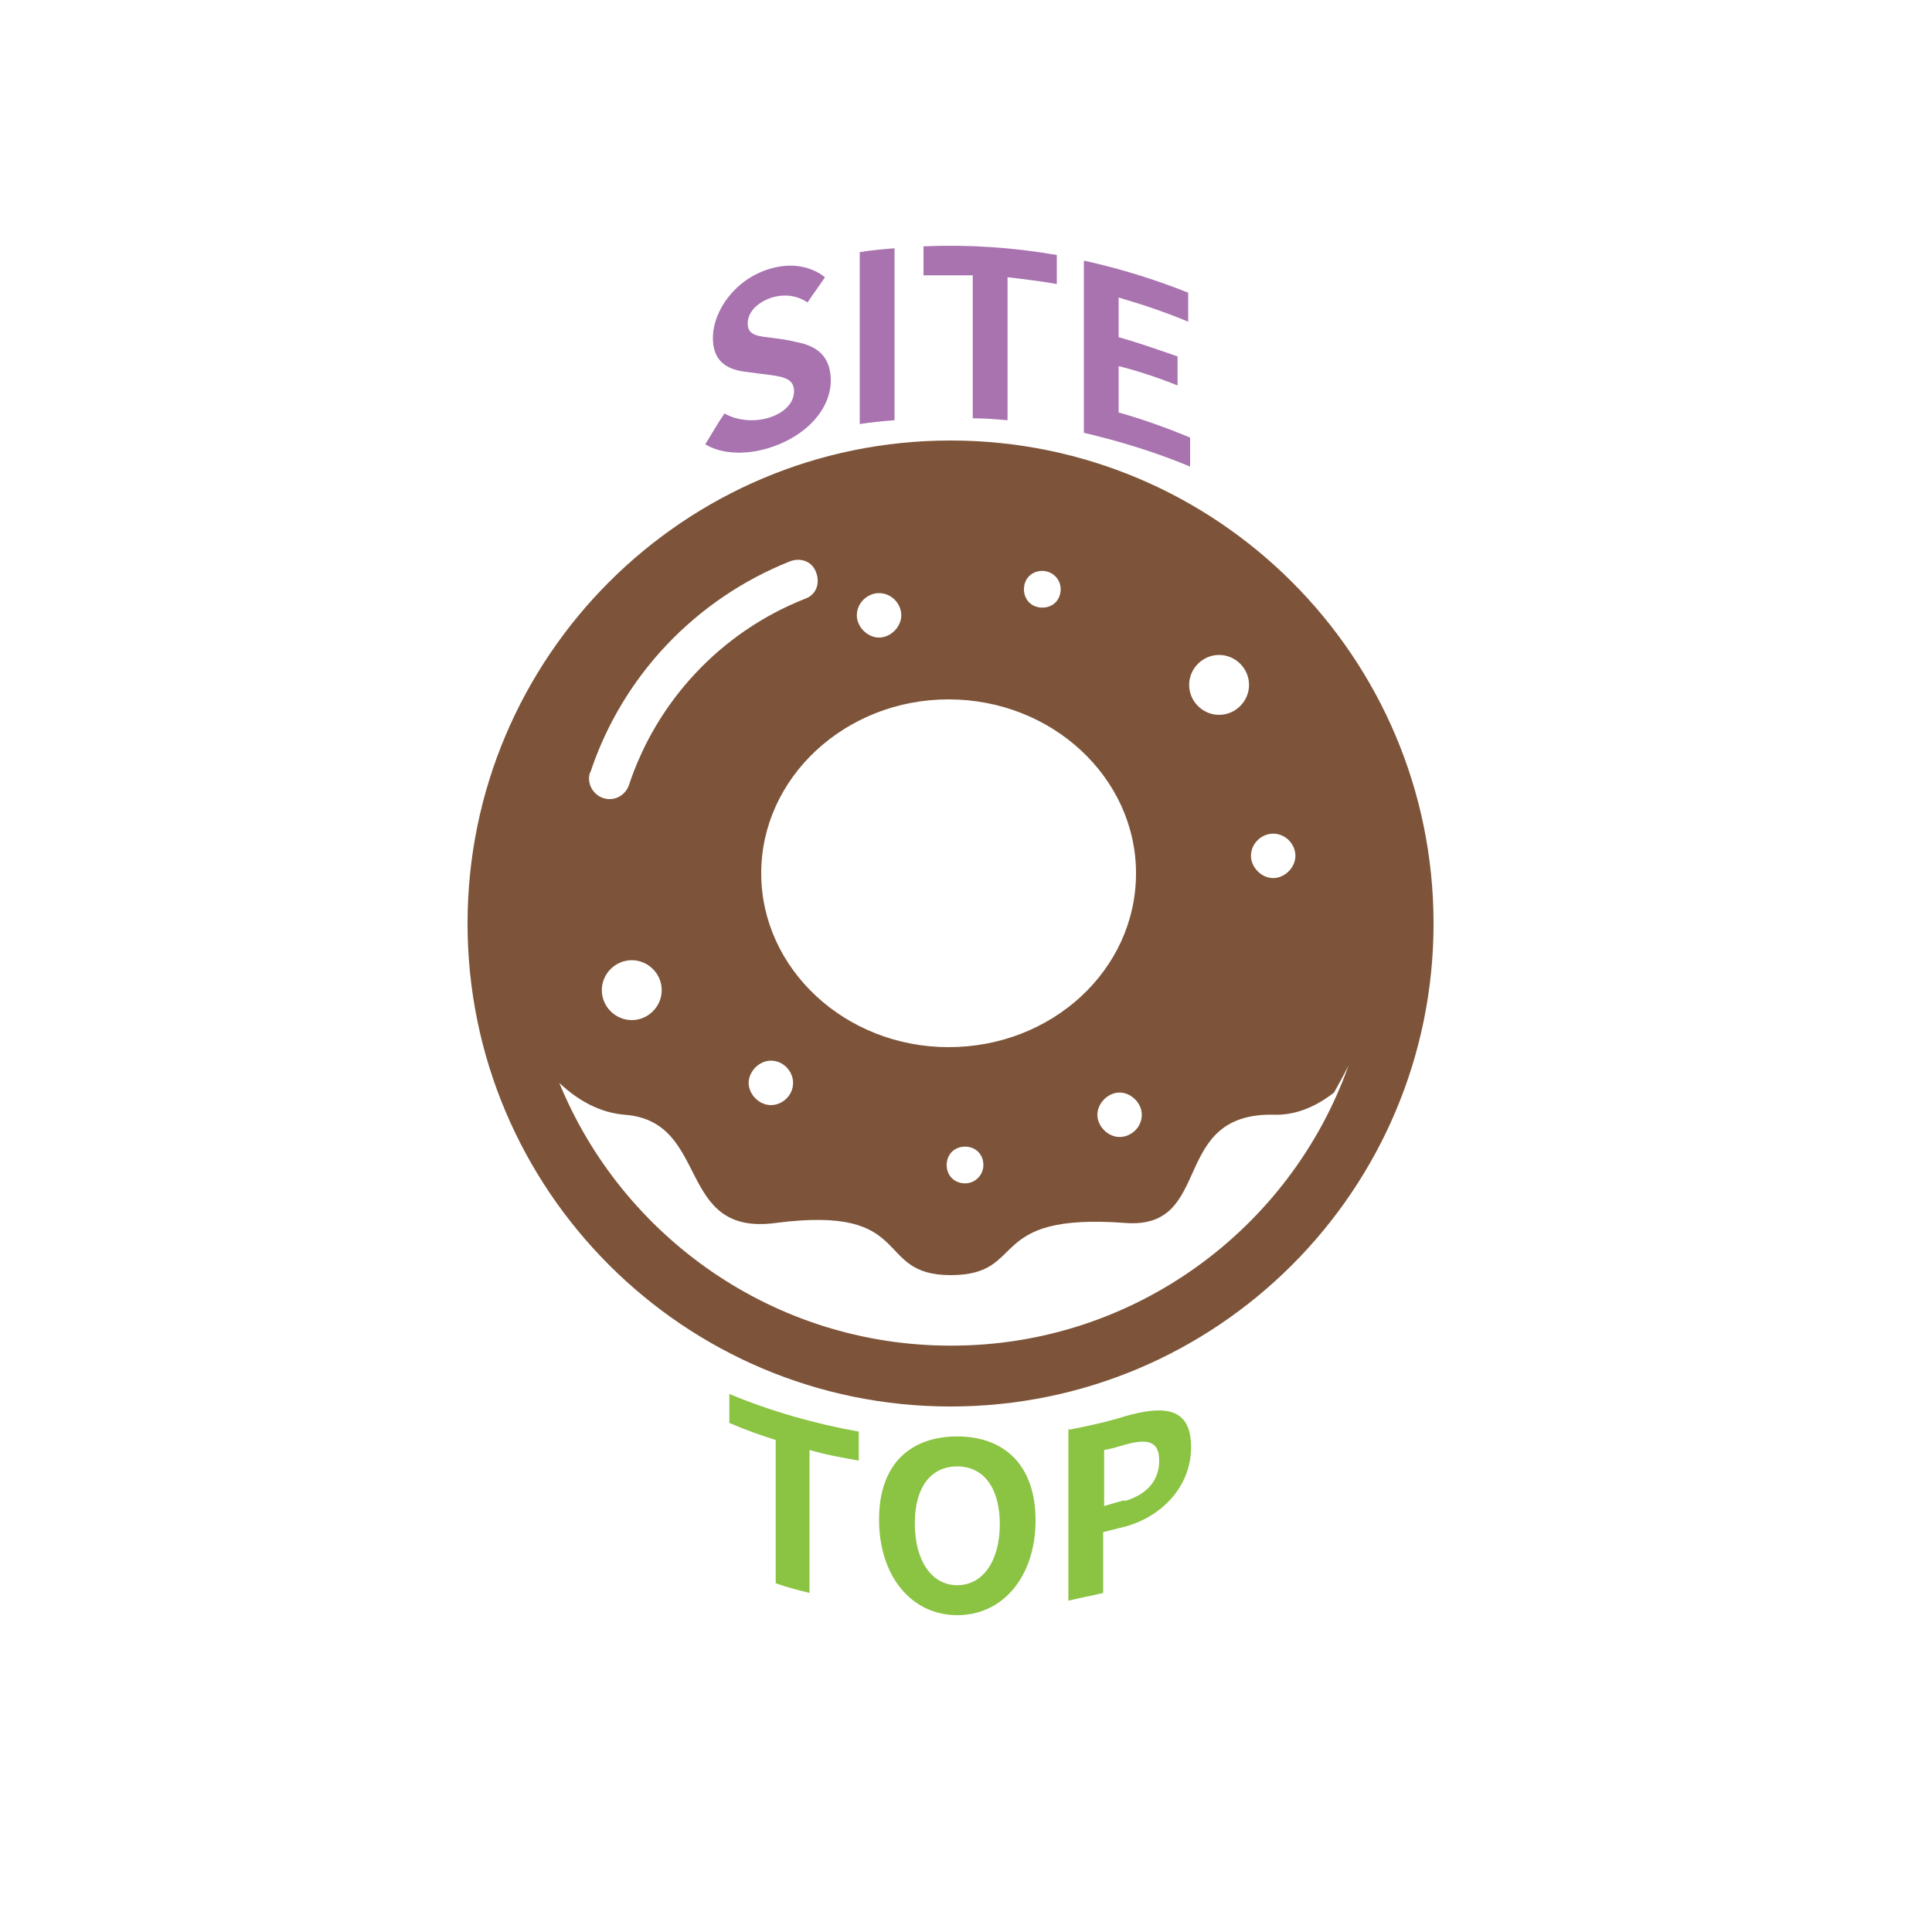
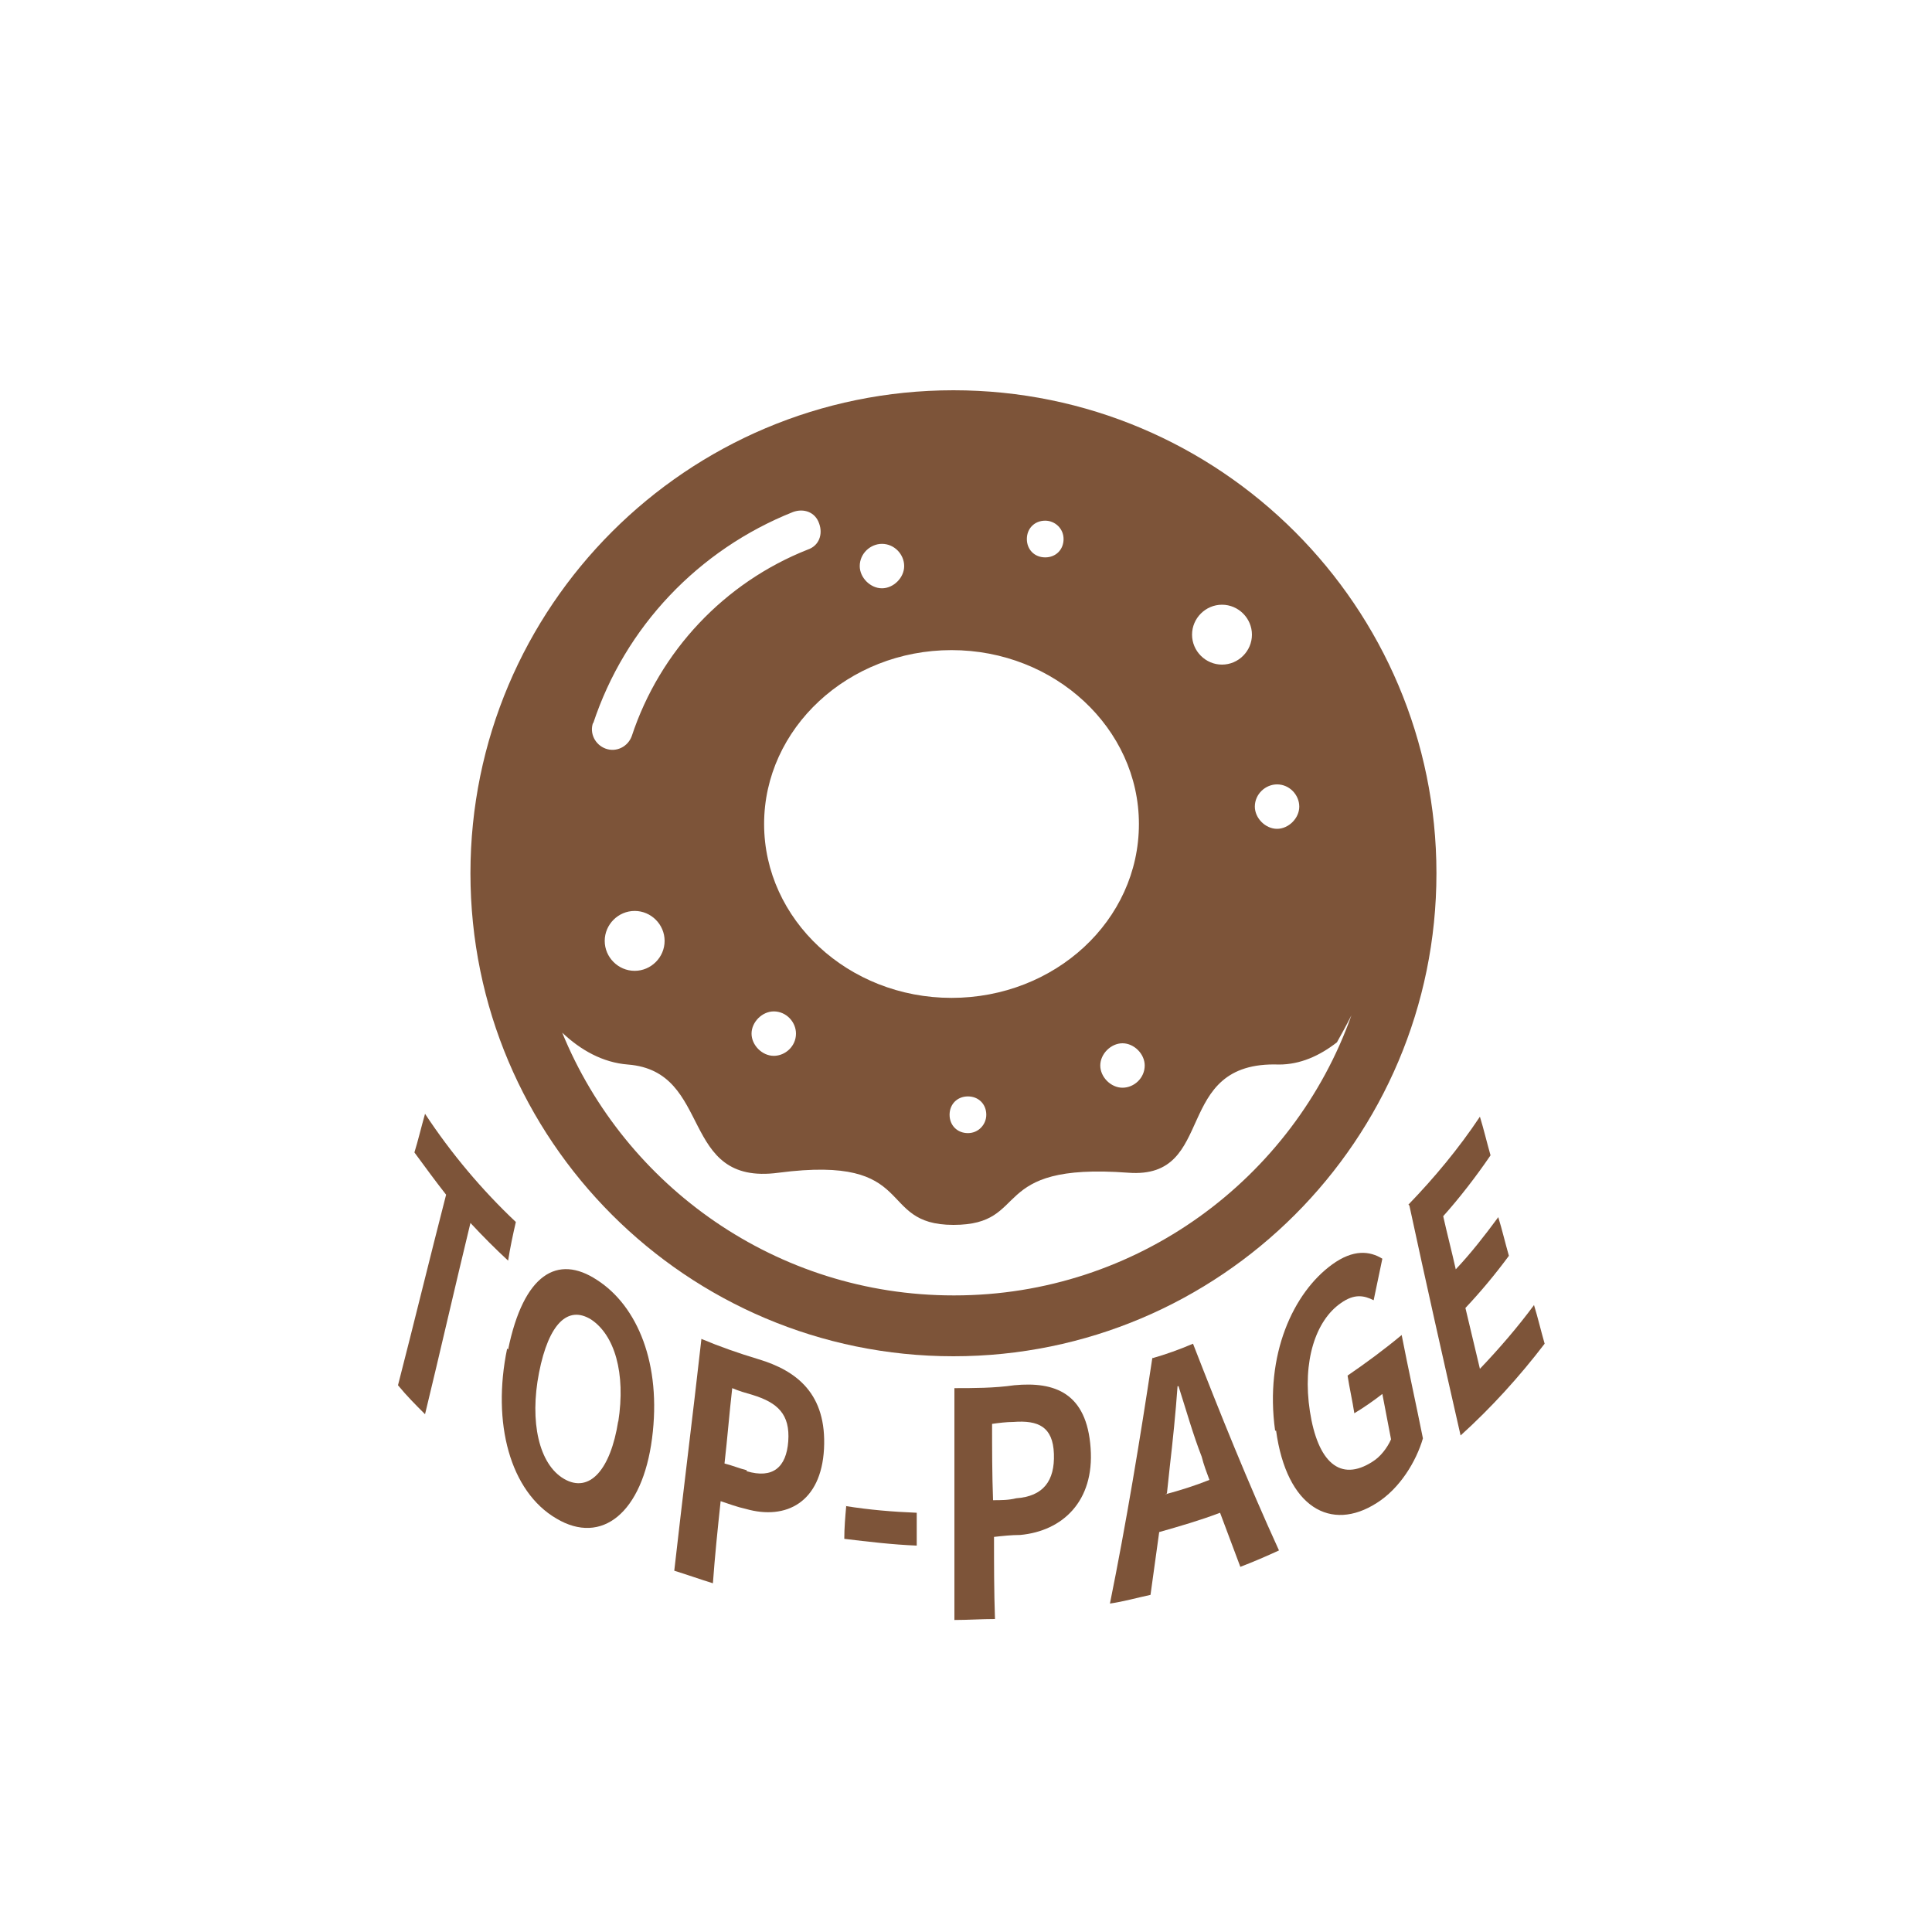
<svg xmlns="http://www.w3.org/2000/svg" id="_レイヤー_1" data-name="レイヤー 1" version="1.1" viewBox="0 0 200 200">
  <defs>
    <style>
      .cls-1 {
-         fill: #8bc343;
-       }
- 
-       .cls-1, .cls-2, .cls-3 {
+         fill: #7d5439;
        stroke-width: 0px;
-       }
- 
-       .cls-2 {
-         fill: #7d5439;
-       }
- 
-       .cls-3 {
-         fill: #a873af;
      }
    </style>
  </defs>
-   <path class="cls-2" d="M98.4,45.6c-27.6,0-50,22.4-50,50,0,27.6,22.4,50,50,50,27.6,0,50-22.4,50-50,0-27.6-22.4-50-50-50ZM131.8,86.3c1.3,0,2.3,1.1,2.3,2.3s-1.1,2.3-2.3,2.3-2.3-1.1-2.3-2.3c0-1.3,1.1-2.3,2.3-2.3ZM126.2,67.8c1.7,0,3.1,1.4,3.1,3.1s-1.4,3.1-3.1,3.1-3.1-1.4-3.1-3.1c0-1.7,1.4-3.1,3.1-3.1ZM107.9,59.1c1,0,1.9.8,1.9,1.9s-.8,1.9-1.9,1.9-1.9-.8-1.9-1.9.8-1.9,1.9-1.9ZM117.6,90.4c0,10-8.7,18-19.4,18s-19.4-8.1-19.4-18,8.7-18,19.4-18c10.7,0,19.4,8.1,19.4,18ZM118.2,115.4c0,1.3-1.1,2.3-2.3,2.3s-2.3-1.1-2.3-2.3,1.1-2.3,2.3-2.3,2.3,1.1,2.3,2.3ZM101.8,120.6c0,1-.8,1.9-1.9,1.9s-1.9-.8-1.9-1.9.8-1.9,1.9-1.9,1.9.8,1.9,1.9ZM82.1,112.1c0,1.3-1.1,2.3-2.3,2.3s-2.3-1.1-2.3-2.3,1.1-2.3,2.3-2.3c1.3,0,2.3,1.1,2.3,2.3ZM91,61.4c1.3,0,2.3,1.1,2.3,2.3s-1.1,2.3-2.3,2.3-2.3-1.1-2.3-2.3c0-1.3,1.1-2.3,2.3-2.3ZM61.1,80c3.3-10,10.9-18,20.7-21.9,1.1-.4,2.3,0,2.7,1.2.4,1.1,0,2.3-1.2,2.7-8.6,3.4-15.3,10.5-18.2,19.3-.4,1.1-1.6,1.7-2.7,1.3-1.1-.4-1.7-1.6-1.3-2.7ZM68.5,102.5c0,1.7-1.4,3.1-3.1,3.1s-3.1-1.4-3.1-3.1,1.4-3.1,3.1-3.1,3.1,1.4,3.1,3.1ZM98.4,139.3c-18.3,0-34-11.3-40.5-27.2,1.9,1.8,4.2,3.1,6.8,3.3,8.9.7,5.2,12.6,15.6,11.2,14.6-1.9,10,5.4,18.1,5.4s3.4-6.5,18.1-5.4c9.3.7,4.4-11.6,15.6-11.2,2.2,0,4.2-.9,6-2.3.5-.9,1-1.8,1.5-2.8-6,16.9-22.2,29-41.1,29Z" />
-   <g>
-     <path class="cls-3" d="M73,46c.7-1.1,1.3-2.2,2-3.2,1.2.7,2.9.9,4.4.5,1.8-.5,2.8-1.6,2.8-2.8,0-1.3-1.1-1.5-2.6-1.7-.8-.1-1.6-.2-2.3-.3-1.8-.2-3.5-.9-3.5-3.5,0-2.9,2.4-6.2,6-7.2,2-.6,4.1-.3,5.6.9-.6.9-1.2,1.7-1.8,2.6-1.1-.7-2.3-.9-3.7-.5-1.5.5-2.5,1.5-2.5,2.7,0,1.3,1.2,1.3,2.7,1.5.8.1,1.5.2,2.3.4,2.2.4,3.6,1.5,3.6,4,0,2.9-2.5,5.8-6.5,7-2.3.7-4.7.6-6.3-.3Z" />
-     <path class="cls-3" d="M89,26.1c1.2-.2,2.4-.3,3.6-.4v17.8c-1.2.1-2.4.2-3.6.4v-17.8Z" />
-     <path class="cls-3" d="M100.7,28.5c-1.7,0-3.4,0-5.1,0v-3c4.6-.2,9.2.1,13.8.9v3c-1.7-.3-3.4-.5-5.1-.7,0,4.9,0,9.9,0,14.8-1.2-.1-2.4-.2-3.6-.2v-14.8Z" />
-     <path class="cls-3" d="M112.3,27c3.6.8,7.2,1.9,10.7,3.3v3c-2.4-1-4.8-1.8-7.2-2.5v4.1c2.1.6,4.1,1.3,6.1,2v3c-2-.8-4.1-1.5-6.1-2v4.8c2.5.7,5,1.6,7.4,2.6v3c-3.6-1.5-7.2-2.6-11-3.5,0-5.9,0-11.9,0-17.8Z" />
-   </g>
+   <path class="cls-1" d="M98.7,40.4c-27.6,0-50,22.4-50,50,0,27.6,22.4,50,50,50,27.6,0,50-22.4,50-50,0-27.6-22.4-50-50-50ZM132.2,81.2c1.3,0,2.3,1.1,2.3,2.3s-1.1,2.3-2.3,2.3-2.3-1.1-2.3-2.3c0-1.3,1.1-2.3,2.3-2.3ZM126.5,62.6c1.7,0,3.1,1.4,3.1,3.1s-1.4,3.1-3.1,3.1-3.1-1.4-3.1-3.1c0-1.7,1.4-3.1,3.1-3.1ZM108.2,53.9c1,0,1.9.8,1.9,1.9s-.8,1.9-1.9,1.9-1.9-.8-1.9-1.9.8-1.9,1.9-1.9ZM117.9,85.3c0,10-8.7,18-19.4,18s-19.4-8.1-19.4-18,8.7-18,19.4-18c10.7,0,19.4,8.1,19.4,18ZM118.5,110.3c0,1.3-1.1,2.3-2.3,2.3s-2.3-1.1-2.3-2.3,1.1-2.3,2.3-2.3,2.3,1.1,2.3,2.3ZM102.1,115.4c0,1-.8,1.9-1.9,1.9s-1.9-.8-1.9-1.9.8-1.9,1.9-1.9,1.9.8,1.9,1.9ZM82.4,107c0,1.3-1.1,2.3-2.3,2.3s-2.3-1.1-2.3-2.3,1.1-2.3,2.3-2.3c1.3,0,2.3,1.1,2.3,2.3ZM91.3,56.3c1.3,0,2.3,1.1,2.3,2.3s-1.1,2.3-2.3,2.3-2.3-1.1-2.3-2.3c0-1.3,1.1-2.3,2.3-2.3ZM61.4,74.9c3.3-10,10.9-18,20.7-21.9,1.1-.4,2.3,0,2.7,1.2.4,1.1,0,2.3-1.2,2.7-8.6,3.4-15.3,10.5-18.2,19.3-.4,1.1-1.6,1.7-2.7,1.3-1.1-.4-1.7-1.6-1.3-2.7ZM68.8,97.4c0,1.7-1.4,3.1-3.1,3.1s-3.1-1.4-3.1-3.1,1.4-3.1,3.1-3.1,3.1,1.4,3.1,3.1ZM98.7,134.1c-18.3,0-34-11.3-40.5-27.2,1.9,1.8,4.2,3.1,6.8,3.3,8.9.7,5.2,12.6,15.6,11.2,14.6-1.9,10,5.4,18.1,5.4s3.4-6.5,18.1-5.4c9.3.7,4.4-11.6,15.6-11.2,2.2,0,4.2-.9,6-2.3.5-.9,1-1.8,1.5-2.8-6,16.9-22.2,29-41.1,29Z" />
  <text />
  <g>
-     <path class="cls-1" d="M80.4,149.1c-1.6-.5-3.3-1.1-4.9-1.8v-3c4.3,1.8,8.9,3.1,13.4,3.9,0,1,0,2,0,3-1.7-.3-3.4-.6-5.1-1.1v14.8c-1.2-.3-2.4-.6-3.5-1v-14.8Z" />
-     <path class="cls-1" d="M91,157.3c0-5.8,3.3-8.6,8.1-8.6,4.8,0,8.1,2.9,8.1,8.7,0,5.7-3.3,9.8-8.1,9.8-4.8,0-8.1-4.1-8.1-9.9ZM103.5,157.8c0-3.8-1.7-6-4.4-6-2.7,0-4.4,2.1-4.4,5.9,0,3.8,1.7,6.4,4.4,6.4,2.7,0,4.4-2.6,4.4-6.3Z" />
-     <path class="cls-1" d="M110.7,148c2-.4,3.9-.8,5.8-1.4,3.9-1.1,6.8-1,6.8,3.2,0,4-2.9,7.1-6.7,8.2-.8.2-1.6.4-2.4.6v6.3c-1.2.3-2.4.5-3.6.8,0-5.9,0-11.9,0-17.8ZM116.4,155.4c2.4-.7,3.6-2.2,3.6-4.2,0-2.1-1.3-2.3-3.7-1.6-.7.2-1.3.4-2,.5v5.8c.7-.2,1.4-.4,2.1-.6Z" />
+     <path class="cls-1" d="M46.2,123.7c-1.1-1.4-2.2-2.9-3.3-4.4.4-1.3.7-2.6,1.1-4,2.7,4.1,5.9,7.9,9.4,11.2-.3,1.3-.6,2.7-.8,4-1.3-1.2-2.6-2.5-3.9-3.9-1.6,6.6-3.1,13.2-4.7,19.8-1-1-1.9-1.9-2.8-3,1.7-6.6,3.3-13.2,5-19.8Z" />
+     <path class="cls-1" d="M52.6,139.7c1.6-7.8,5.1-9.9,9.2-7.2,4.2,2.7,6.7,8.7,5.7,16.4-1,7.7-5.2,11.1-9.9,8.3-4.8-2.8-6.7-9.9-5.1-17.6ZM64,147.2c.8-5.1-.4-9-2.8-10.6-2.4-1.5-4.4.4-5.4,5.5-1,5.1,0,9.5,2.6,11,2.6,1.5,4.8-.9,5.6-6Z" />
+     <path class="cls-1" d="M72.6,138.6c1.9.8,3.9,1.5,5.9,2.1,4,1.2,7.1,3.6,6.8,9.3-.3,5.5-3.9,7.4-8.1,6.2-.9-.2-1.7-.5-2.6-.8-.3,2.8-.6,5.7-.8,8.5-1.3-.4-2.7-.9-4-1.3.9-8,1.9-15.9,2.8-23.9ZM77.3,152.3c2.7.8,4.1-.4,4.3-3.1.2-2.8-1.1-4-3.7-4.8-.7-.2-1.4-.4-2.1-.7-.3,2.6-.5,5.2-.8,7.8.8.2,1.5.5,2.3.7Z" />
+     <path class="cls-1" d="M87.5,155.9c2.5.4,4.9.6,7.4.7,0,1.1,0,2.3,0,3.4-2.5-.1-5-.4-7.5-.7,0-1.1.1-2.3.2-3.4Z" />
+     <path class="cls-1" d="M98.7,143.7c2.1,0,4.2,0,6.3-.3,4.2-.4,7.5.8,7.9,6.5.4,5.5-2.9,8.6-7.3,9-.9,0-1.8.1-2.7.2,0,2.8,0,5.7.1,8.5-1.4,0-2.8.1-4.2.1,0-8,0-16,0-24ZM105.2,155.1c2.8-.2,4-1.8,3.9-4.6-.1-2.8-1.6-3.5-4.2-3.3-.7,0-1.5.1-2.2.2,0,2.6,0,5.2.1,7.9.8,0,1.6,0,2.4-.2Z" />
+     <path class="cls-1" d="M119.3,140.6c1.4-.4,2.8-.9,4.2-1.5,2.8,7.2,5.7,14.4,8.9,21.4-1.3.6-2.7,1.2-4,1.7-.7-1.9-1.4-3.7-2.1-5.6-2.1.8-4.2,1.4-6.3,2-.3,2.2-.6,4.3-.9,6.5-1.4.3-2.8.7-4.2.9,1.7-8.4,3.1-16.9,4.4-25.5ZM120.6,154.7c1.5-.4,3.1-.9,4.6-1.5-.3-.8-.6-1.6-.8-2.4-.9-2.3-1.6-4.8-2.4-7.3,0,0,0,0-.1,0-.2,2.8-.5,5.7-.8,8.3-.1.9-.2,1.9-.3,2.8Z" />
+     <path class="cls-1" d="M132,148.1c-1.1-7.9,1.9-14.3,5.9-17.2,2.2-1.6,3.9-1.4,5.2-.6-.3,1.4-.6,2.9-.9,4.3-1-.5-2-.7-3.4.3-2.6,1.8-4,6-3.2,11.2.8,5.2,3.1,7.4,6.5,5.2.8-.5,1.5-1.4,1.9-2.3-.3-1.6-.6-3.1-.9-4.7-.9.7-1.9,1.4-2.9,2-.2-1.3-.5-2.6-.7-3.9,1.9-1.3,3.8-2.7,5.6-4.2.7,3.6,1.5,7.2,2.2,10.7-.7,2.4-2.4,5.2-4.8,6.7-4.7,3-9.3.5-10.4-7.5Z" />
+     <path class="cls-1" d="M145.8,124.7c2.7-2.8,5.2-5.8,7.4-9.1.4,1.3.7,2.6,1.1,4-1.5,2.2-3.2,4.4-4.9,6.3.4,1.8.9,3.7,1.3,5.5,1.6-1.7,3-3.5,4.4-5.4.4,1.3.7,2.6,1.1,4-1.4,1.9-2.9,3.7-4.5,5.4.5,2.1,1,4.2,1.5,6.3,2-2.1,3.9-4.3,5.6-6.6.4,1.3.7,2.6,1.1,4-2.6,3.4-5.5,6.6-8.7,9.5-1.8-7.9-3.6-15.9-5.3-23.8Z" />
  </g>
</svg>
